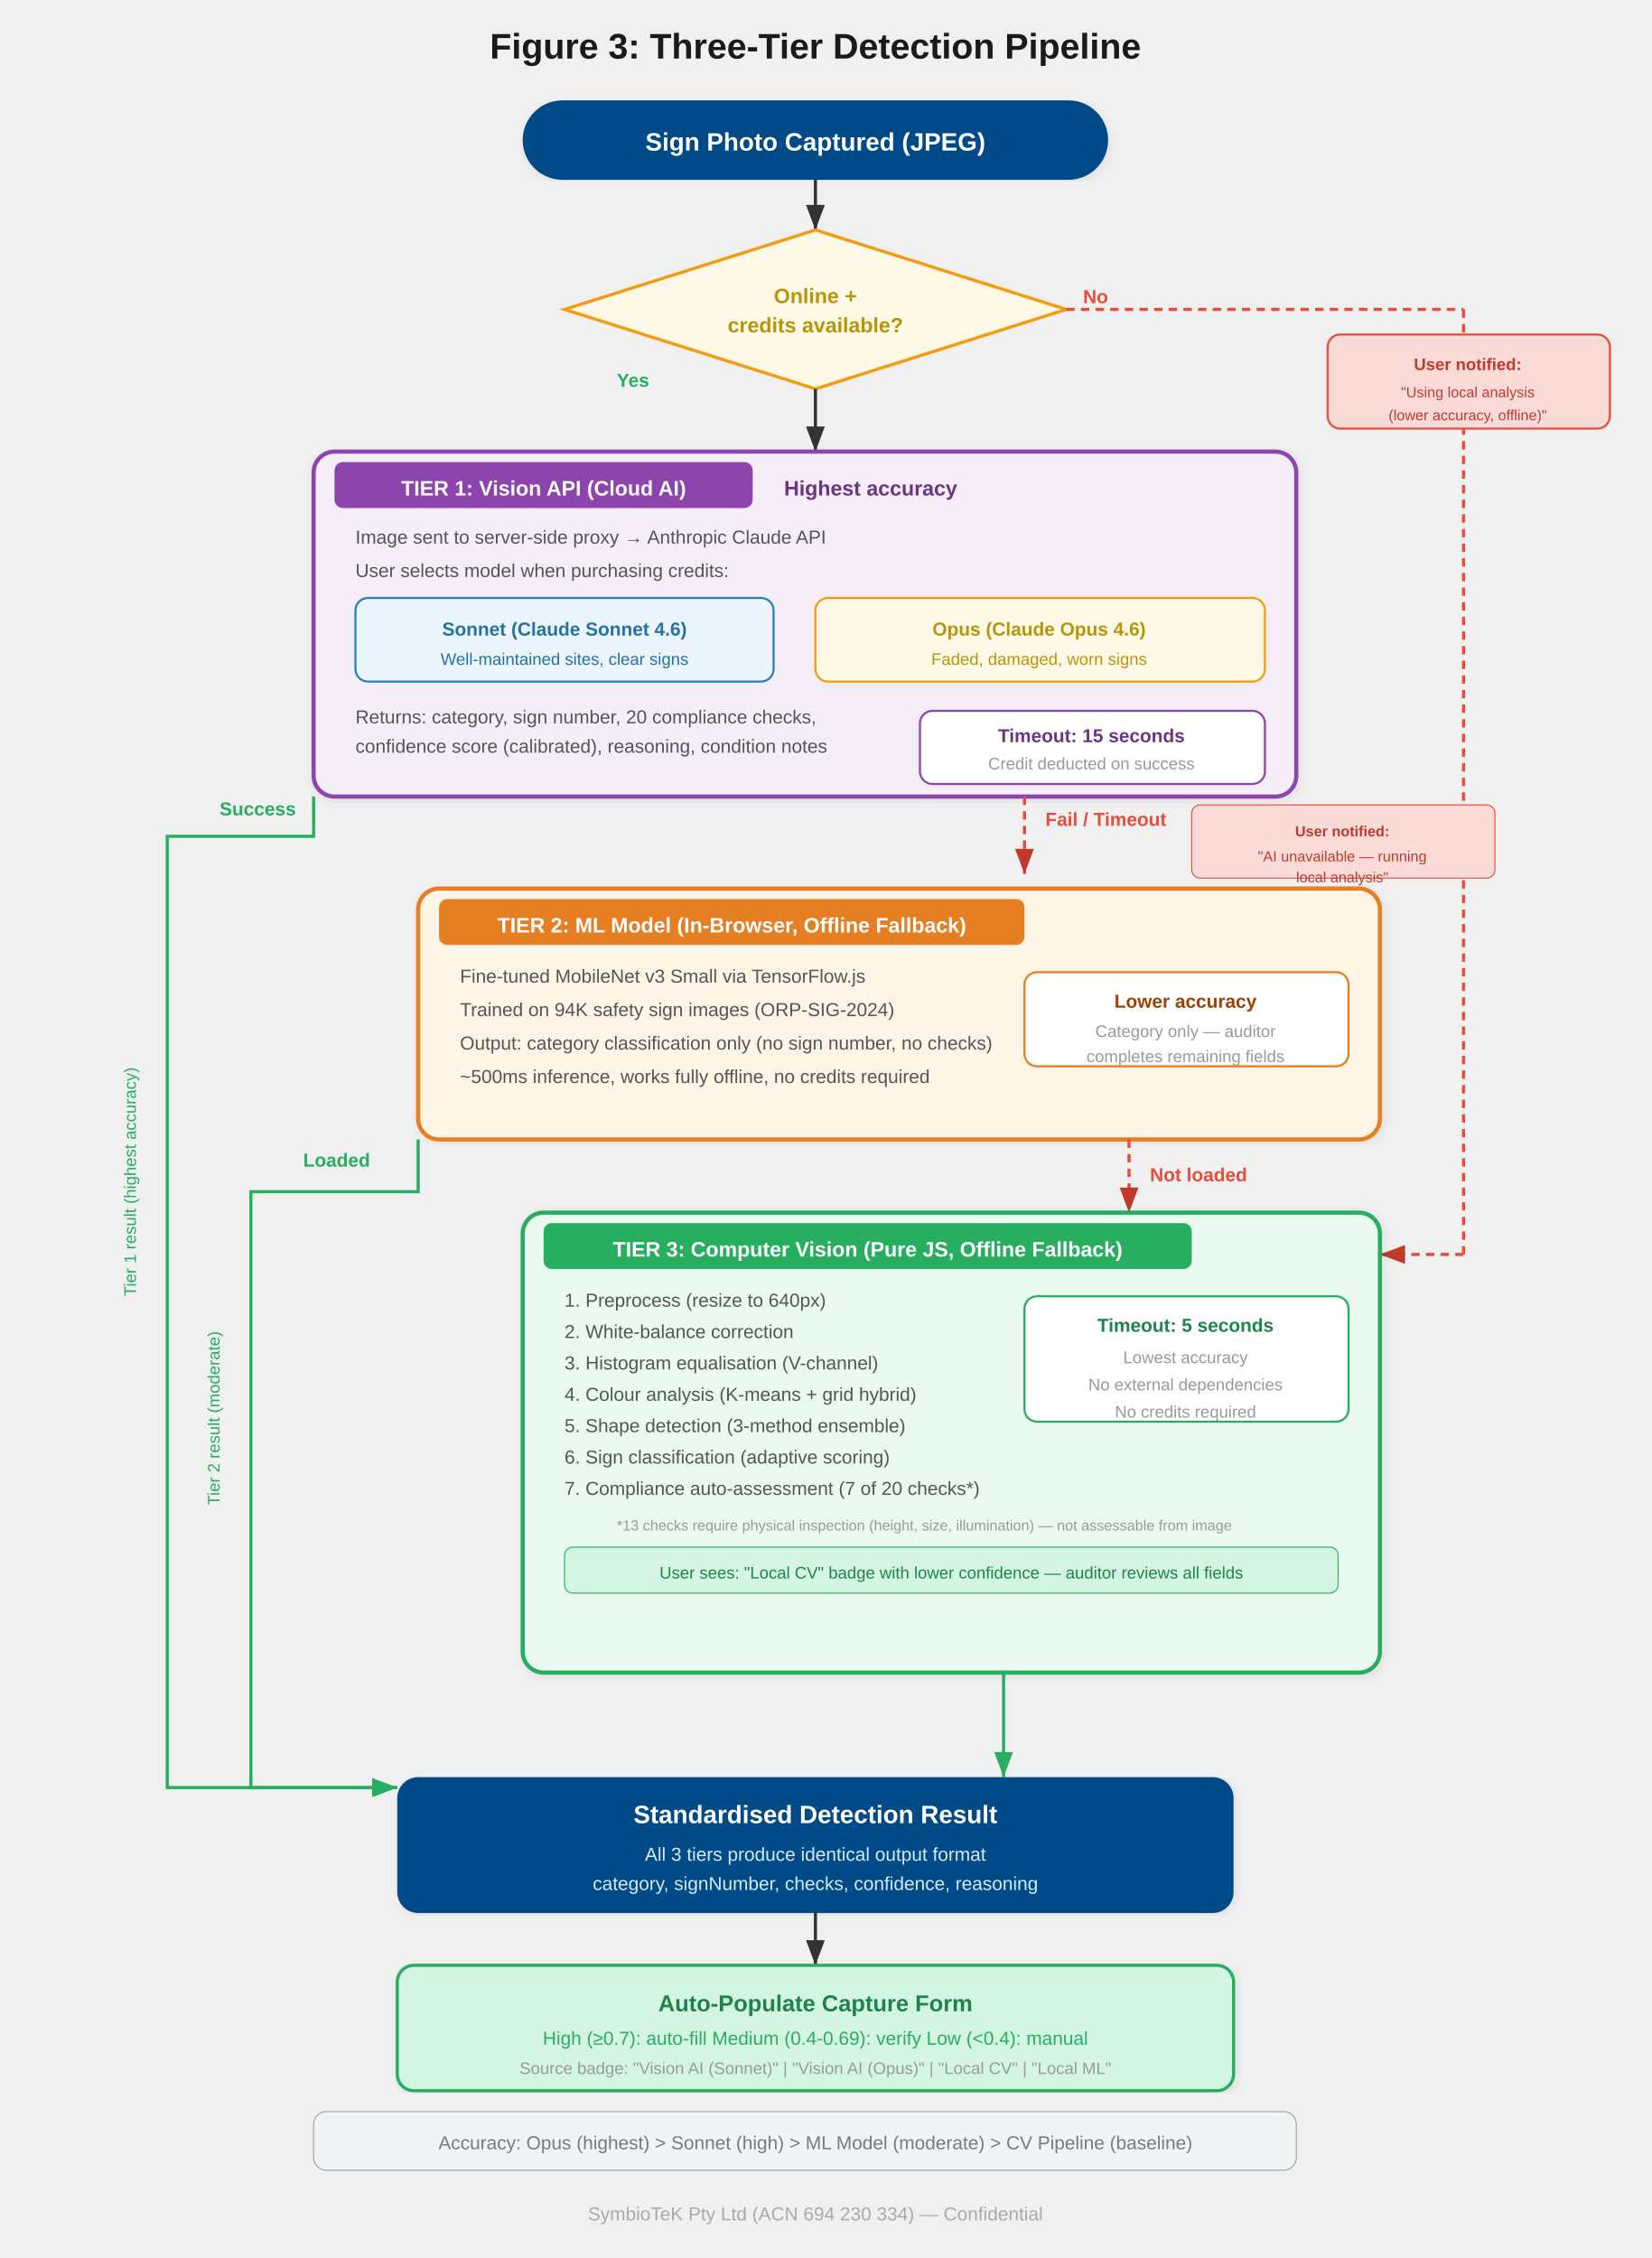
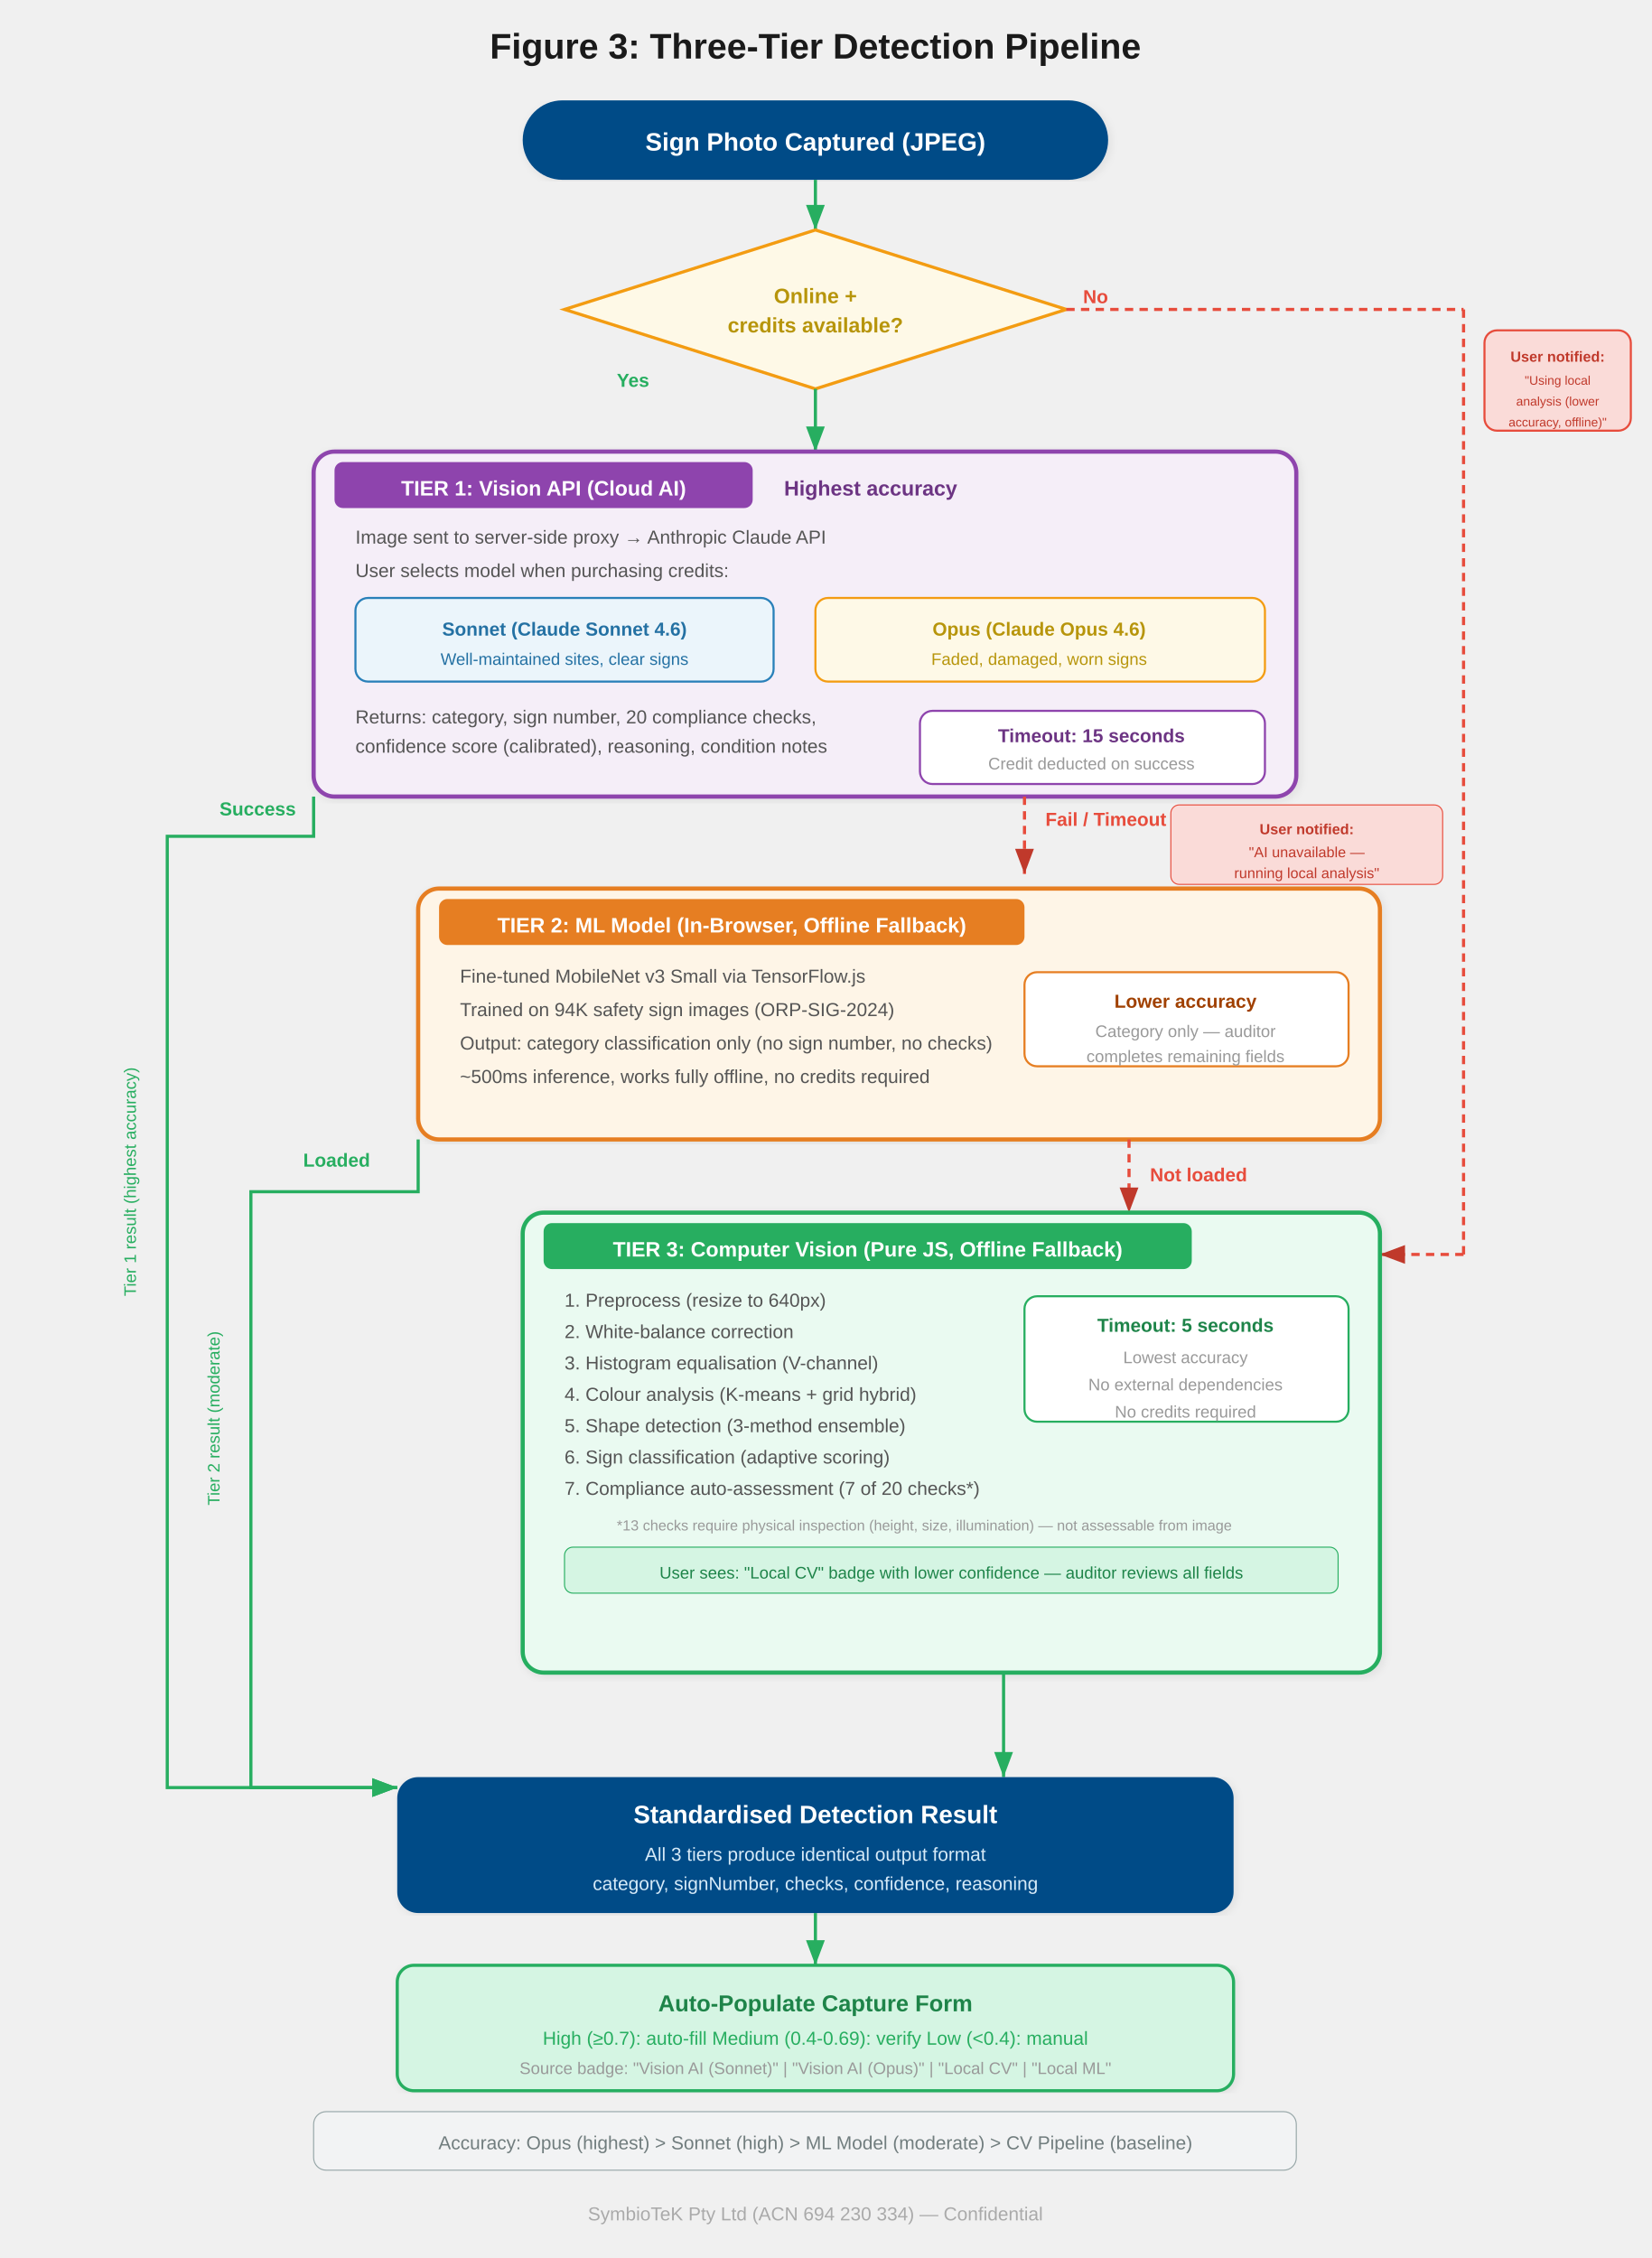
<svg xmlns="http://www.w3.org/2000/svg" viewBox="0 0 790 1080" font-family="'Segoe UI', Arial, sans-serif">
  <defs>
    <marker id="a" markerWidth="8" markerHeight="6" refX="8" refY="3" orient="auto">
-       <path d="M0,0 L8,3 L0,6" fill="#333" />
+       <path d="M0,0 L8,3 L0,6" fill="#27AE60" />
    </marker>
    <marker id="aR" markerWidth="8" markerHeight="6" refX="8" refY="3" orient="auto">
      <path d="M0,0 L8,3 L0,6" fill="#C0392B" />
    </marker>
    <marker id="aG" markerWidth="8" markerHeight="6" refX="8" refY="3" orient="auto">
      <path d="M0,0 L8,3 L0,6" fill="#27AE60" />
    </marker>
    <filter id="s" x="-2%" y="-2%" width="104%" height="104%">
      <feDropShadow dx="1" dy="1" stdDeviation="2" flood-opacity="0.08" />
    </filter>
  </defs>
  <text x="390" y="28" text-anchor="middle" font-size="17" font-weight="700" fill="#1a1a1a">Figure 3: Three-Tier Detection Pipeline</text>
  <rect x="250" y="48" width="280" height="38" rx="19" fill="#004B87" filter="url(#s)" />
  <text x="390" y="72" text-anchor="middle" font-size="12" font-weight="600" fill="#fff">Sign Photo Captured (JPEG)</text>
-   <line x1="390" y1="86" x2="390" y2="110" stroke="#333" stroke-width="1.5" marker-end="url(#a)" />
+   <line x1="390" y1="86" x2="390" y2="110" stroke="#27AE60" stroke-width="1.5" marker-end="url(#a)" />
  <polygon points="390,110 510,148 390,186 270,148" fill="#FEF9E7" stroke="#F39C12" stroke-width="1.5" />
  <text x="390" y="145" text-anchor="middle" font-size="10" font-weight="600" fill="#B7950B">Online +</text>
  <text x="390" y="159" text-anchor="middle" font-size="10" font-weight="600" fill="#B7950B">credits available?</text>
  <text x="295" y="185" font-size="9" font-weight="600" fill="#27AE60">Yes</text>
-   <line x1="390" y1="186" x2="390" y2="216" stroke="#333" stroke-width="1.5" marker-end="url(#a)" />
+   <line x1="390" y1="186" x2="390" y2="216" stroke="#27AE60" stroke-width="1.5" marker-end="url(#a)" />
  <text x="518" y="145" font-size="9" font-weight="600" fill="#E74C3C">No</text>
  <line x1="510" y1="148" x2="700" y2="148" stroke="#E74C3C" stroke-width="1.5" stroke-dasharray="4,3" />
  <line x1="700" y1="148" x2="700" y2="600" stroke="#E74C3C" stroke-width="1.5" stroke-dasharray="4,3" />
  <line x1="700" y1="600" x2="660" y2="600" stroke="#E74C3C" stroke-width="1.5" stroke-dasharray="4,3" marker-end="url(#aR)" />
-   <rect x="635" y="160" width="135" height="45" rx="6" fill="#FADBD8" stroke="#E74C3C" stroke-width="1" />
-   <text x="702" y="177" text-anchor="middle" font-size="8" font-weight="600" fill="#C0392B">User notified:</text>
-   <text x="702" y="190" text-anchor="middle" font-size="7" fill="#C0392B">"Using local analysis</text>
-   <text x="702" y="201" text-anchor="middle" font-size="7" fill="#C0392B">(lower accuracy, offline)"</text>
+   <rect x="710" y="158" width="70" height="48" rx="6" fill="#FADBD8" stroke="#E74C3C" stroke-width="1" />
+   <text x="745" y="173" text-anchor="middle" font-size="7" font-weight="600" fill="#C0392B">User notified:</text>
+   <text x="745" y="184" text-anchor="middle" font-size="6" fill="#C0392B">"Using local</text>
+   <text x="745" y="194" text-anchor="middle" font-size="6" fill="#C0392B">analysis (lower</text>
+   <text x="745" y="204" text-anchor="middle" font-size="6" fill="#C0392B">accuracy, offline)"</text>
  <rect x="150" y="216" width="470" height="165" rx="10" fill="#F5EEF8" stroke="#8E44AD" stroke-width="2" filter="url(#s)" />
  <rect x="160" y="221" width="200" height="22" rx="4" fill="#8E44AD" />
  <text x="260" y="237" text-anchor="middle" font-size="10" font-weight="700" fill="#fff">TIER 1: Vision API (Cloud AI)</text>
  <text x="375" y="237" font-size="10" font-weight="600" fill="#6C3483">Highest accuracy</text>
  <text x="170" y="260" font-size="9" fill="#555">Image sent to server-side proxy → Anthropic Claude API</text>
  <text x="170" y="276" font-size="9" fill="#555">User selects model when purchasing credits:</text>
  <rect x="170" y="286" width="200" height="40" rx="6" fill="#EBF5FB" stroke="#2980B9" stroke-width="1" />
  <text x="270" y="304" text-anchor="middle" font-size="9" font-weight="700" fill="#2471A3">Sonnet (Claude Sonnet 4.6)</text>
  <text x="270" y="318" text-anchor="middle" font-size="8" fill="#2471A3">Well-maintained sites, clear signs</text>
  <rect x="390" y="286" width="215" height="40" rx="6" fill="#FEF9E7" stroke="#F39C12" stroke-width="1" />
  <text x="497" y="304" text-anchor="middle" font-size="9" font-weight="700" fill="#B7950B">Opus (Claude Opus 4.6)</text>
  <text x="497" y="318" text-anchor="middle" font-size="8" fill="#B7950B">Faded, damaged, worn signs</text>
  <text x="170" y="346" font-size="9" fill="#555">Returns: category, sign number, 20 compliance checks,</text>
  <text x="170" y="360" font-size="9" fill="#555">confidence score (calibrated), reasoning, condition notes</text>
  <rect x="440" y="340" width="165" height="35" rx="6" fill="#fff" stroke="#8E44AD" stroke-width="1" />
  <text x="522" y="355" text-anchor="middle" font-size="9" font-weight="600" fill="#6C3483">Timeout: 15 seconds</text>
  <text x="522" y="368" text-anchor="middle" font-size="8" fill="#999">Credit deducted on success</text>
  <text x="105" y="390" font-size="9" font-weight="600" fill="#27AE60">Success</text>
  <path d="M150,381 L150,400 L80,400 L80,855 L190,855" stroke="#27AE60" stroke-width="1.5" fill="none" marker-end="url(#aG)" />
  <text x="65" y="620" font-size="8" fill="#27AE60" transform="rotate(-90,65,620)">Tier 1 result (highest accuracy)</text>
  <line x1="490" y1="381" x2="490" y2="418" stroke="#E74C3C" stroke-width="1.5" stroke-dasharray="4,3" marker-end="url(#aR)" />
  <text x="500" y="395" font-size="9" font-weight="600" fill="#E74C3C">Fail / Timeout</text>
-   <rect x="570" y="385" width="145" height="35" rx="4" fill="#FADBD8" stroke="#E74C3C" stroke-width="0.5" />
-   <text x="642" y="400" text-anchor="middle" font-size="7" font-weight="600" fill="#C0392B">User notified:</text>
-   <text x="642" y="412" text-anchor="middle" font-size="7" fill="#C0392B">"AI unavailable — running</text>
-   <text x="642" y="422" text-anchor="middle" font-size="7" fill="#C0392B">local analysis"</text>
+   <rect x="560" y="385" width="130" height="38" rx="4" fill="#FADBD8" stroke="#E74C3C" stroke-width="0.5" />
+   <text x="625" y="399" text-anchor="middle" font-size="7" font-weight="600" fill="#C0392B">User notified:</text>
+   <text x="625" y="410" text-anchor="middle" font-size="7" fill="#C0392B">"AI unavailable —</text>
+   <text x="625" y="420" text-anchor="middle" font-size="7" fill="#C0392B">running local analysis"</text>
  <rect x="200" y="425" width="460" height="120" rx="10" fill="#FEF5E7" stroke="#E67E22" stroke-width="2" filter="url(#s)" />
  <rect x="210" y="430" width="280" height="22" rx="4" fill="#E67E22" />
  <text x="350" y="446" text-anchor="middle" font-size="10" font-weight="700" fill="#fff">TIER 2: ML Model (In-Browser, Offline Fallback)</text>
  <text x="220" y="470" font-size="9" fill="#555">Fine-tuned MobileNet v3 Small via TensorFlow.js</text>
  <text x="220" y="486" font-size="9" fill="#555">Trained on 94K safety sign images (ORP-SIG-2024)</text>
  <text x="220" y="502" font-size="9" fill="#555">Output: category classification only (no sign number, no checks)</text>
  <text x="220" y="518" font-size="9" fill="#555">~500ms inference, works fully offline, no credits required</text>
  <rect x="490" y="465" width="155" height="45" rx="6" fill="#fff" stroke="#E67E22" stroke-width="1" />
  <text x="567" y="482" text-anchor="middle" font-size="9" font-weight="600" fill="#A04000">Lower accuracy</text>
  <text x="567" y="496" text-anchor="middle" font-size="8" fill="#999">Category only — auditor</text>
  <text x="567" y="508" text-anchor="middle" font-size="8" fill="#999">completes remaining fields</text>
  <line x1="540" y1="545" x2="540" y2="580" stroke="#E74C3C" stroke-width="1.5" stroke-dasharray="4,3" marker-end="url(#aR)" />
  <text x="550" y="565" font-size="9" font-weight="600" fill="#E74C3C">Not loaded</text>
  <text x="145" y="558" font-size="9" font-weight="600" fill="#27AE60">Loaded</text>
  <path d="M200,545 L200,570 L120,570 L120,855 L190,855" stroke="#27AE60" stroke-width="1.5" fill="none" marker-end="url(#aG)" />
  <text x="105" y="720" font-size="8" fill="#27AE60" transform="rotate(-90,105,720)">Tier 2 result (moderate)</text>
  <rect x="250" y="580" width="410" height="220" rx="10" fill="#EAFAF1" stroke="#27AE60" stroke-width="2" filter="url(#s)" />
  <rect x="260" y="585" width="310" height="22" rx="4" fill="#27AE60" />
  <text x="415" y="601" text-anchor="middle" font-size="10" font-weight="700" fill="#fff">TIER 3: Computer Vision (Pure JS, Offline Fallback)</text>
  <text x="270" y="625" font-size="9" fill="#555">1. Preprocess (resize to 640px)</text>
  <text x="270" y="640" font-size="9" fill="#555">2. White-balance correction</text>
  <text x="270" y="655" font-size="9" fill="#555">3. Histogram equalisation (V-channel)</text>
  <text x="270" y="670" font-size="9" fill="#555">4. Colour analysis (K-means + grid hybrid)</text>
  <text x="270" y="685" font-size="9" fill="#555">5. Shape detection (3-method ensemble)</text>
  <text x="270" y="700" font-size="9" fill="#555">6. Sign classification (adaptive scoring)</text>
  <text x="270" y="715" font-size="9" fill="#555">7. Compliance auto-assessment (7 of 20 checks*)</text>
  <text x="295" y="732" font-size="7" fill="#999">*13 checks require physical inspection (height, size, illumination) — not assessable from image</text>
  <rect x="490" y="620" width="155" height="60" rx="6" fill="#fff" stroke="#27AE60" stroke-width="1" />
  <text x="567" y="637" text-anchor="middle" font-size="9" font-weight="600" fill="#1E8449">Timeout: 5 seconds</text>
  <text x="567" y="652" text-anchor="middle" font-size="8" fill="#999">Lowest accuracy</text>
  <text x="567" y="665" text-anchor="middle" font-size="8" fill="#999">No external dependencies</text>
  <text x="567" y="678" text-anchor="middle" font-size="8" fill="#999">No credits required</text>
  <rect x="270" y="740" width="370" height="22" rx="4" fill="#D5F5E3" stroke="#27AE60" stroke-width="0.5" />
  <text x="455" y="755" text-anchor="middle" font-size="8" fill="#1E8449">User sees: "Local CV" badge with lower confidence — auditor reviews all fields</text>
  <line x1="480" y1="800" x2="480" y2="850" stroke="#27AE60" stroke-width="1.5" marker-end="url(#aG)" />
  <rect x="190" y="850" width="400" height="65" rx="10" fill="#004B87" filter="url(#s)" />
  <text x="390" y="872" text-anchor="middle" font-size="12" font-weight="700" fill="#fff">Standardised Detection Result</text>
  <text x="390" y="890" text-anchor="middle" font-size="9" fill="#D6EAF8">All 3 tiers produce identical output format</text>
  <text x="390" y="904" text-anchor="middle" font-size="9" fill="#D6EAF8">category, signNumber, checks, confidence, reasoning</text>
-   <line x1="390" y1="915" x2="390" y2="940" stroke="#333" stroke-width="1.5" marker-end="url(#a)" />
+   <line x1="390" y1="915" x2="390" y2="940" stroke="#27AE60" stroke-width="1.5" marker-end="url(#a)" />
  <rect x="190" y="940" width="400" height="60" rx="8" fill="#D5F5E3" stroke="#27AE60" stroke-width="1.5" filter="url(#s)" />
  <text x="390" y="962" text-anchor="middle" font-size="11" font-weight="600" fill="#1E8449">Auto-Populate Capture Form</text>
  <text x="390" y="978" text-anchor="middle" font-size="9" fill="#27AE60">High (≥0.7): auto-fill   Medium (0.4-0.69): verify   Low (&lt;0.4): manual</text>
  <text x="390" y="992" text-anchor="middle" font-size="8" fill="#999">Source badge: "Vision AI (Sonnet)" | "Vision AI (Opus)" | "Local CV" | "Local ML"</text>
  <rect x="150" y="1010" width="470" height="28" rx="6" fill="#F2F3F4" stroke="#95A5A6" stroke-width="0.5" />
  <text x="390" y="1028" text-anchor="middle" font-size="9" fill="#717D7E">Accuracy: Opus (highest) &gt; Sonnet (high) &gt; ML Model (moderate) &gt; CV Pipeline (baseline)</text>
  <text x="390" y="1062" text-anchor="middle" font-size="9" fill="#aaa">SymbioTeK Pty Ltd (ACN 694 230 334) — Confidential</text>
</svg>
